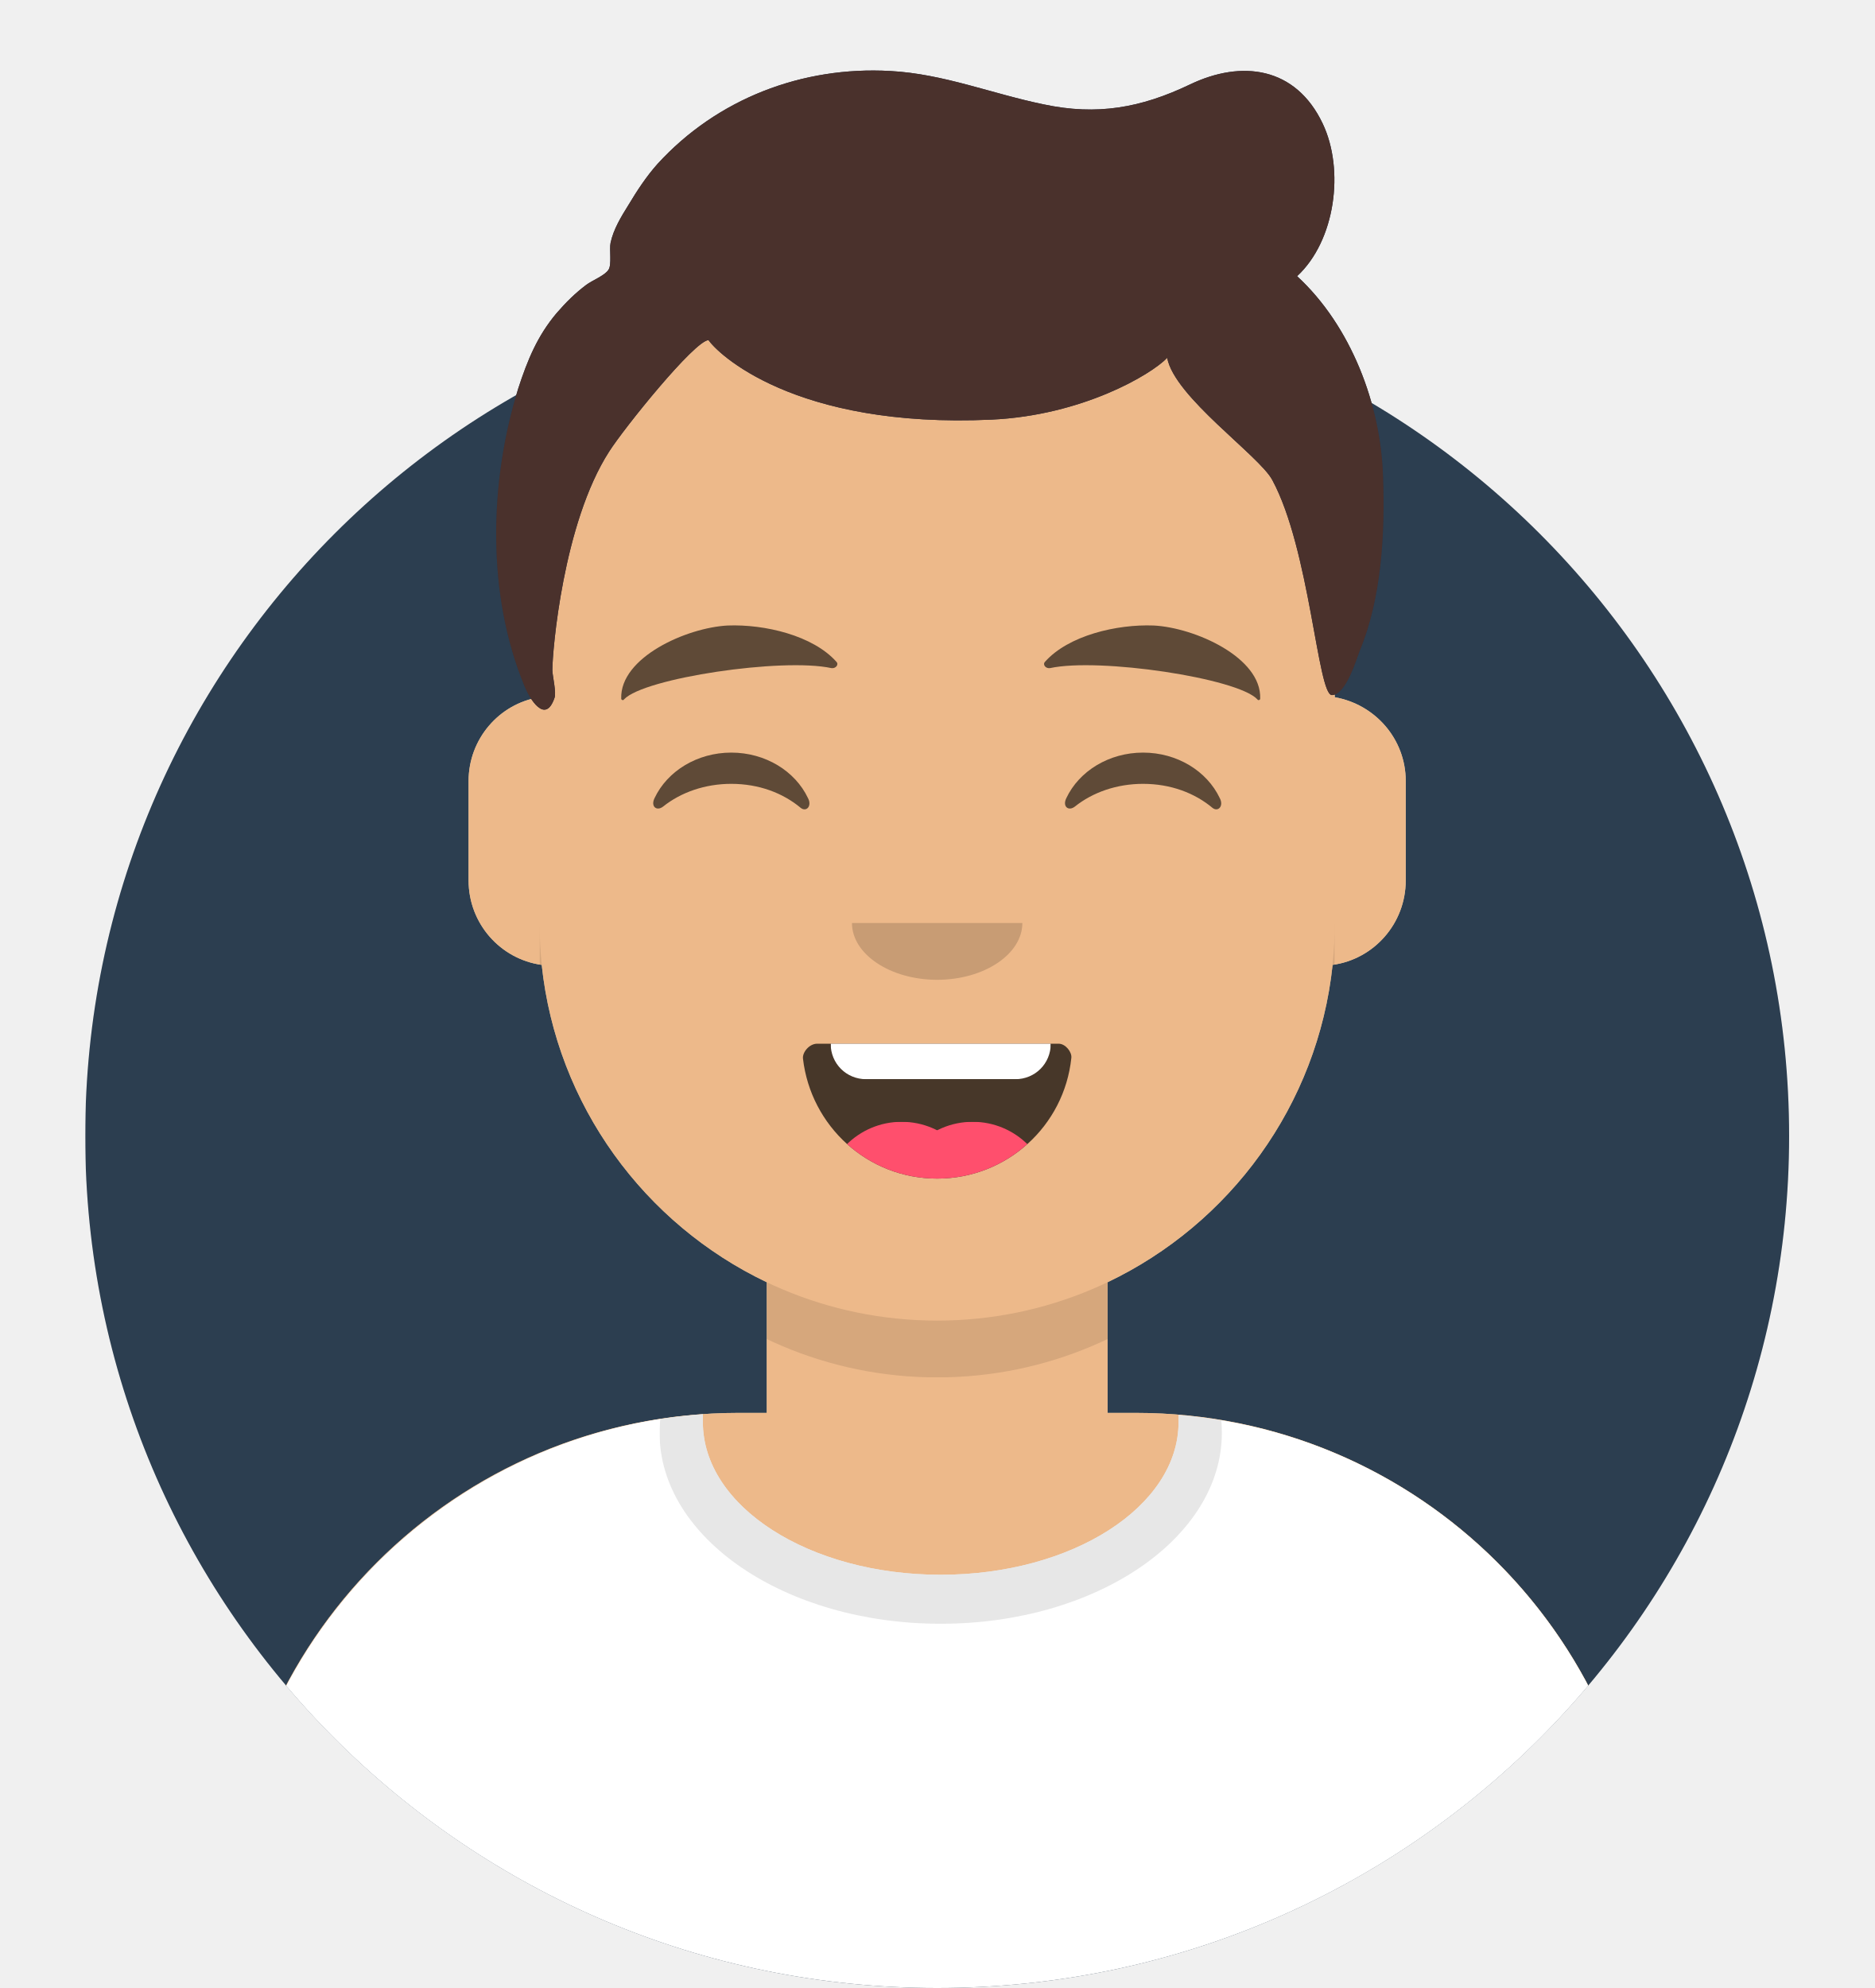
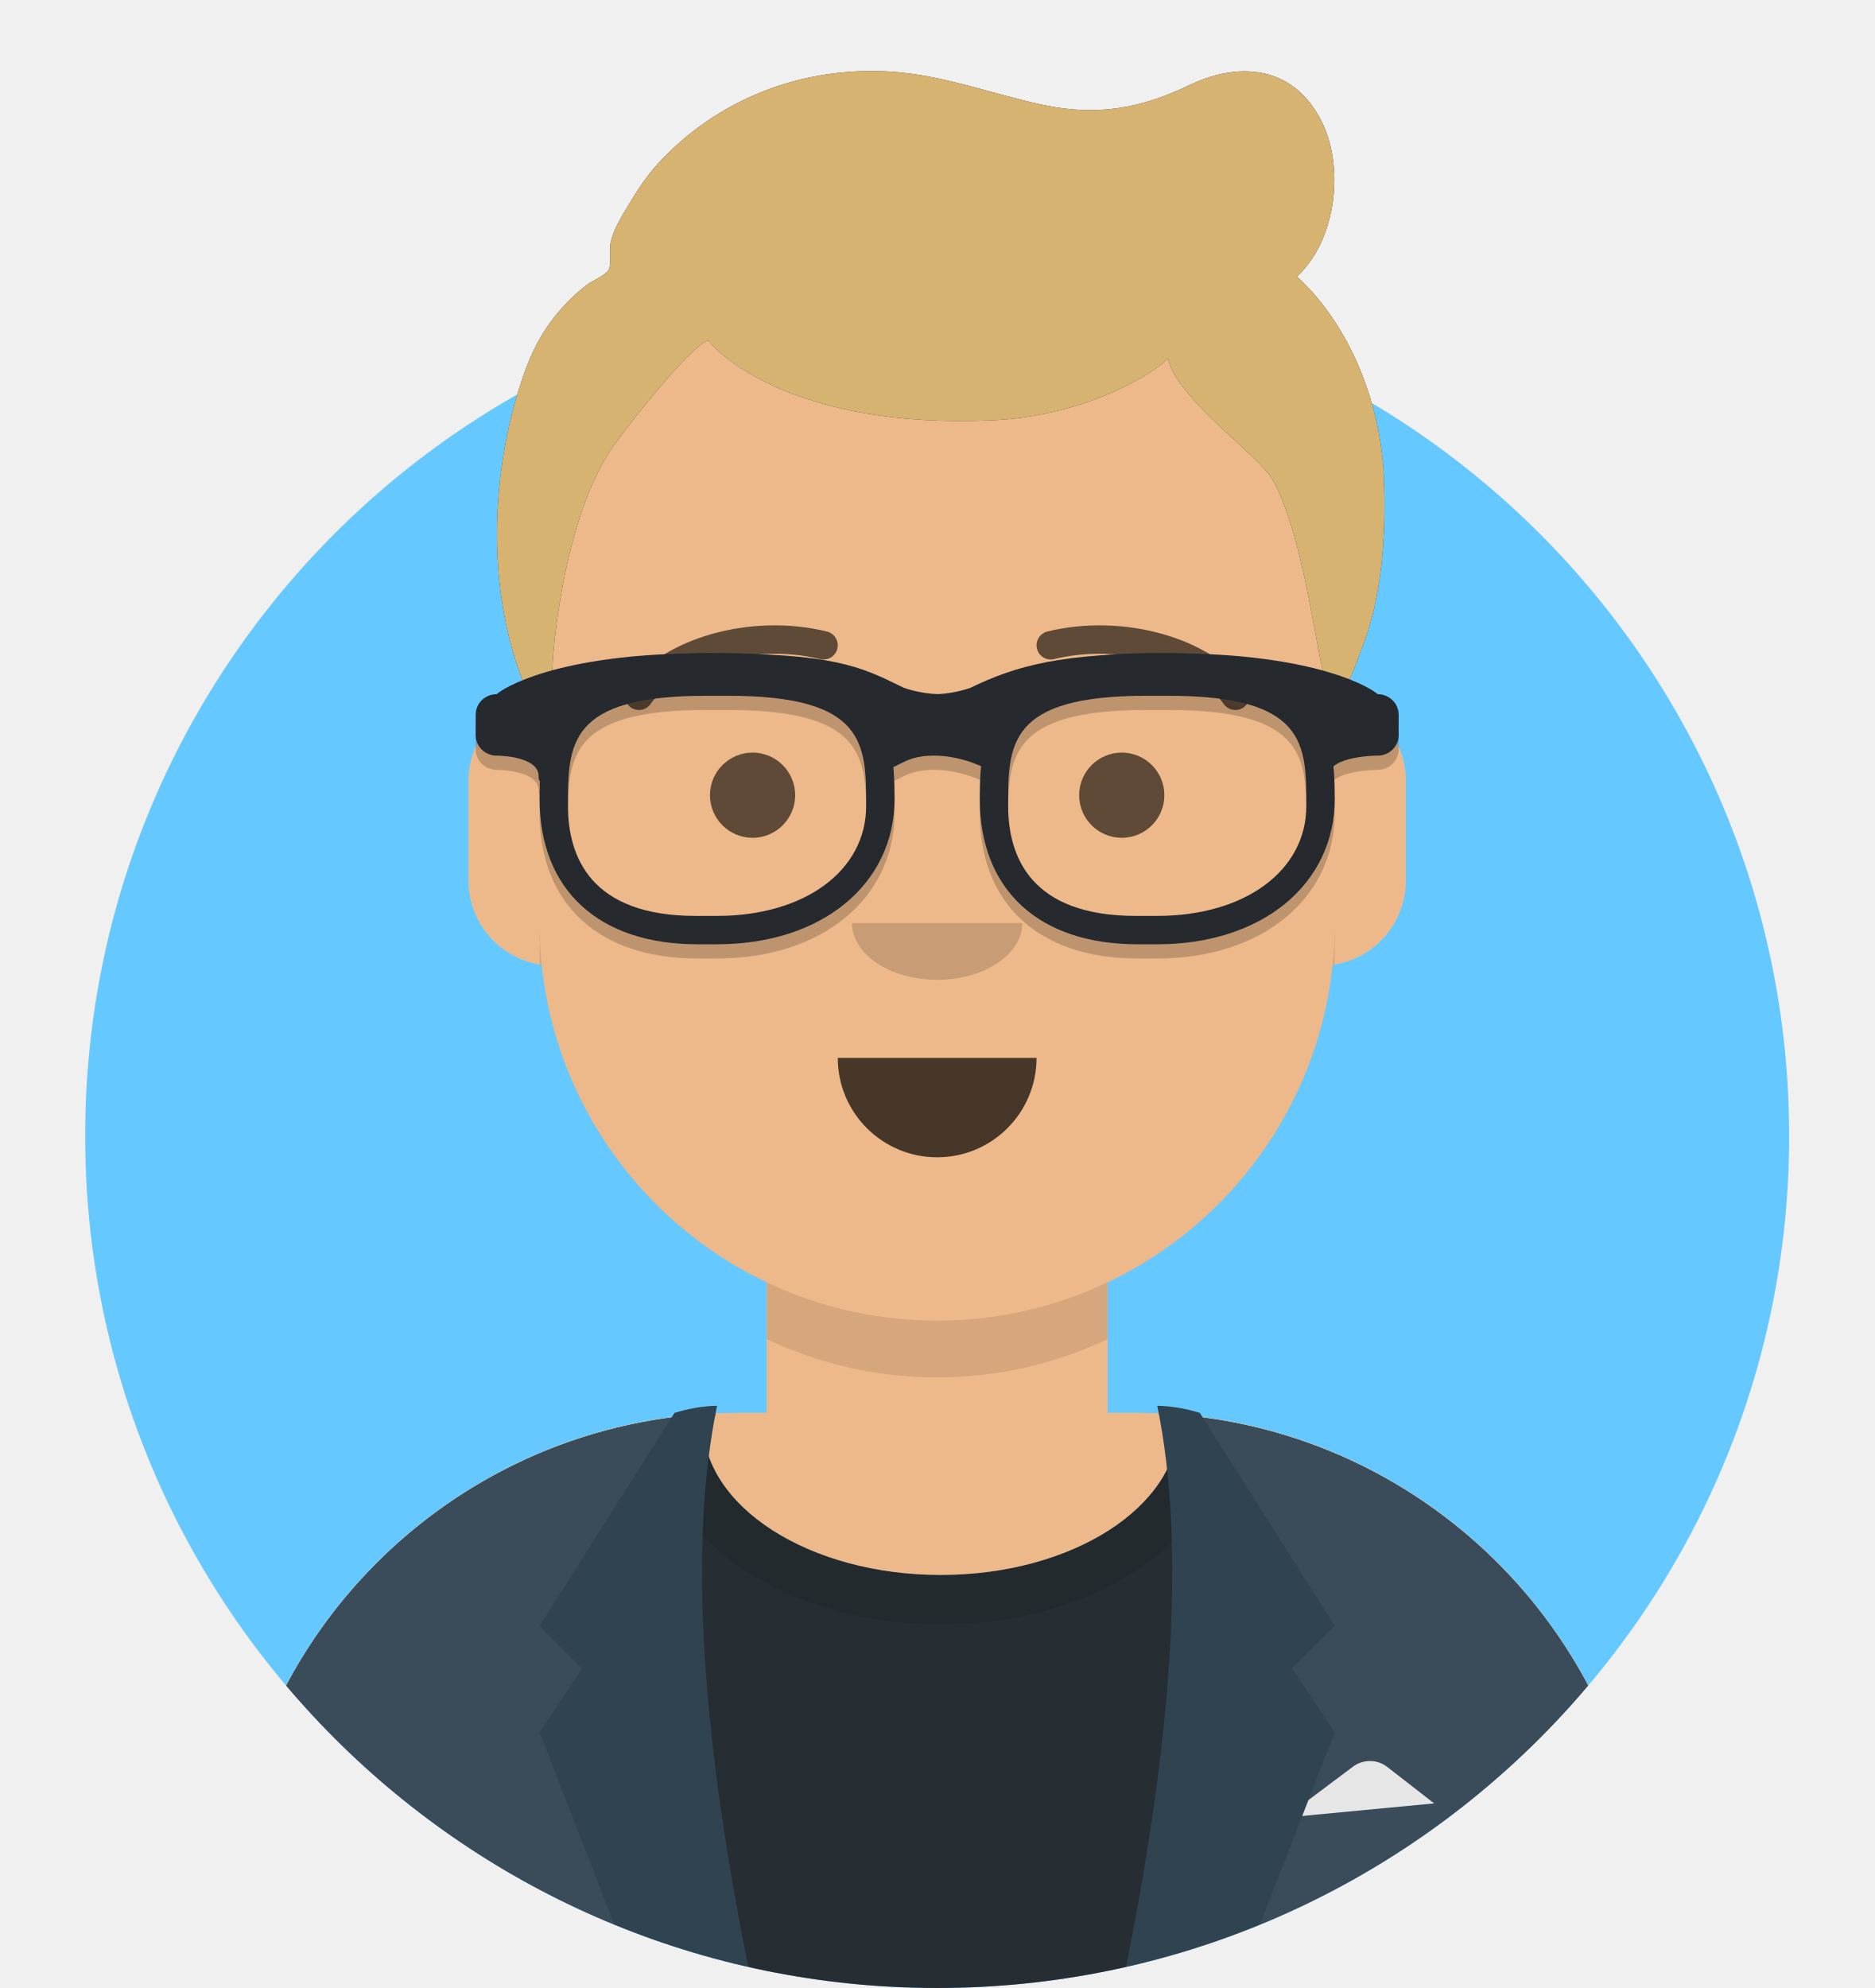
- <svg xmlns="http://www.w3.org/2000/svg" version="1.1" id="Layer_1" x="0px" y="0px" viewBox="0 0 264 280" style="enable-background:new 0 0 264 280;" xml:space="preserve">
-   <style type="text/css">
- 	.st0{fill-rule:evenodd;clip-rule:evenodd;fill:#E6E6E6;}
- 	.st1{filter:url(#Adobe_OpacityMaskFilter);}
- 	.st2{fill-rule:evenodd;clip-rule:evenodd;fill:#FFFFFF;}
- 	.st3{mask:url(#mask-2_1_);}
- 	.st4{fill-rule:evenodd;clip-rule:evenodd;fill:#2C3E50;}
- 	.st5{filter:url(#Adobe_OpacityMaskFilter_1_);}
- 	.st6{mask:url(#mask-4_1_);}
- 	.st7{fill-rule:evenodd;clip-rule:evenodd;fill:#D0C6AC;}
- 	.st8{filter:url(#Adobe_OpacityMaskFilter_2_);}
- 	.st9{mask:url(#mask-6_1_);}
- 	.st10{fill-rule:evenodd;clip-rule:evenodd;fill:#EDB98A;}
- 	.st11{filter:url(#Adobe_OpacityMaskFilter_3_);}
- 	.st12{mask:url(#mask-6_2_);fill-rule:evenodd;clip-rule:evenodd;fill-opacity:0.1;}
- 	.st13{filter:url(#Adobe_OpacityMaskFilter_4_);}
- 	.st14{mask:url(#react-mask-952_1_);}
- 	.st15{filter:url(#Adobe_OpacityMaskFilter_5_);}
- 	.st16{opacity:0.6;mask:url(#react-mask-952_2_);}
- 	.st17{fill-rule:evenodd;clip-rule:evenodd;fill-opacity:0.16;}
- 	.st18{fill-rule:evenodd;clip-rule:evenodd;fill-opacity:0.7;}
- 	.st19{filter:url(#Adobe_OpacityMaskFilter_6_);}
- 	.st20{mask:url(#react-mask-934_1_);fill-rule:evenodd;clip-rule:evenodd;fill:#FFFFFF;}
- 	.st21{filter:url(#Adobe_OpacityMaskFilter_7_);}
- 	.st22{mask:url(#react-mask-934_2_);}
- 	.st23{fill-rule:evenodd;clip-rule:evenodd;fill:#FF4F6D;}
- 	.st24{fill-rule:evenodd;clip-rule:evenodd;fill-opacity:0.6;}
- 	.st25{filter:url(#Adobe_OpacityMaskFilter_8_);}
- 	.st26{mask:url(#react-mask-925_1_);}
- 	.st27{fill-rule:evenodd;clip-rule:evenodd;fill:#28354B;}
- 	.st28{filter:url(#Adobe_OpacityMaskFilter_9_);}
- 	.st29{mask:url(#react-mask-924_1_);}
- 	.st30{fill-rule:evenodd;clip-rule:evenodd;fill:#4A312C;}
- </style>
-   <g>
-     <g transform="translate(-825, -1100)">
+ <svg xmlns="http://www.w3.org/2000/svg" xmlns:xlink="http://www.w3.org/1999/xlink" width="264px" height="280px" viewBox="0 0 264 280" version="1.1">
+   <defs>
+     <circle id="react-path-1" cx="120" cy="120" r="120" />
+     <path d="M12,160 C12,226.274 65.726,280 132,280 C198.274,280 252,226.274 252,160 L264,160 L264,-1.42108547e-14 L-3.19744231e-14,-1.42108547e-14 L-3.19744231e-14,160 L12,160 Z" id="react-path-2" />
+     <path d="M124,144.611 L124,163 L128,163 L128,163 C167.765,163 200,195.235 200,235 L200,244 L0,244 L0,235 C-4.86974701e-15,195.235 32.235,163 72,163 L72,163 L76,163 L76,144.611 C58.763,136.422 46.372,119.687 44.305,99.881 C38.48,99.058 34,94.052 34,88 L34,74 C34,68.054 38.325,63.118 44,62.166 L44,56 L44,56 C44,25.072 69.072,5.68137151e-15 100,0 L100,0 L100,0 C130.928,-5.68137151e-15 156,25.072 156,56 L156,62.166 C161.675,63.118 166,68.054 166,74 L166,88 C166,94.052 161.52,99.058 155.695,99.881 C153.628,119.687 141.237,136.422 124,144.611 Z" id="react-path-3" />
+   </defs>
+   <g id="Avataaar" stroke="none" stroke-width="1" fill="none" fill-rule="evenodd">
+     <g transform="translate(-825, -1100)" id="Avataaar/Circle">
      <g transform="translate(825, 1100)">
-         <g id="Circle" transform="translate(12, 40)">
-           <g id="Circle-Background">
-             <circle class="st0" cx="120" cy="120" r="120" />
-           </g>
-           <defs>
-             <filter id="Adobe_OpacityMaskFilter" filterUnits="userSpaceOnUse" x="0" y="0" width="240" height="240">
-               <feColorMatrix type="matrix" values="1 0 0 0 0  0 1 0 0 0  0 0 1 0 0  0 0 0 1 0" />
-             </filter>
-           </defs>
-           <mask maskUnits="userSpaceOnUse" x="0" y="0" width="240" height="240" id="mask-2_1_">
-             <g class="st1">
-               <circle id="path-1_1_" class="st2" cx="120" cy="120" r="120" />
-             </g>
+         <g id="Circle" stroke-width="1" fill-rule="evenodd" transform="translate(12, 40)">
+           <mask id="react-mask-4" fill="white">
+             <use xlink:href="#react-path-1" />
          </mask>
-           <g class="st3">
-             <rect class="st4" width="240" height="240" />
+           <use id="Circle-Background" fill="#E6E6E6" xlink:href="#react-path-1" />
+           <g id="Color/Palette/Blue-01" mask="url(#react-mask-4)" fill="#65C9FF">
+             <rect id="🖍Color" x="0" y="0" width="240" height="240" />
          </g>
        </g>
-         <g id="Mask">
- 			</g>
-         <defs>
-           <filter id="Adobe_OpacityMaskFilter_1_" filterUnits="userSpaceOnUse" x="-1" y="0" width="265" height="280">
-             <feColorMatrix type="matrix" values="1 0 0 0 0  0 1 0 0 0  0 0 1 0 0  0 0 0 1 0" />
-           </filter>
-         </defs>
-         <mask maskUnits="userSpaceOnUse" x="-1" y="0" width="265" height="280" id="mask-4_1_">
-           <g class="st5">
-             <path id="path-3_1_" class="st2" d="M12,160c0,66.3,53.7,120,120,120s120-53.7,120-120h12V0H0v160H12z" />
-           </g>
+         <mask id="react-mask-5" fill="white">
+           <use xlink:href="#react-path-2" />
        </mask>
-         <g id="Avataaar" class="st6">
+         <g id="Mask" />
+         <g id="Avataaar" stroke-width="1" fill-rule="evenodd" mask="url(#react-mask-5)">
          <g id="Body" transform="translate(32, 36)">
-             <g>
-               <path class="st7" d="M124,144.6V163h4l0,0c39.8,0,72,32.2,72,72v9H0v-9c0-39.8,32.2-72,72-72l0,0h4v-18.4        c-17.2-8.2-29.6-24.9-31.7-44.7C38.5,99.1,34,94.1,34,88V74c0-5.9,4.3-10.9,10-11.8V56l0,0c0-30.9,25.1-56,56-56l0,0l0,0        c30.9,0,56,25.1,56,56v6.2c5.7,1,10,5.9,10,11.8v14c0,6.1-4.5,11.1-10.3,11.9C153.6,119.7,141.2,136.4,124,144.6z" />
-             </g>
-             <defs>
-               <filter id="Adobe_OpacityMaskFilter_2_" filterUnits="userSpaceOnUse" x="-32" y="0" width="264" height="244">
-                 <feColorMatrix type="matrix" values="1 0 0 0 0  0 1 0 0 0  0 0 1 0 0  0 0 0 1 0" />
-               </filter>
-             </defs>
-             <mask maskUnits="userSpaceOnUse" x="-32" y="0" width="264" height="244" id="mask-6_1_">
-               <g class="st8">
-                 <path id="path-5_1_" class="st2" d="M124,144.6V163h4l0,0c39.8,0,72,32.2,72,72v9H0v-9c0-39.8,32.2-72,72-72l0,0h4v-18.4         c-17.2-8.2-29.6-24.9-31.7-44.7C38.5,99.1,34,94.1,34,88V74c0-5.9,4.3-10.9,10-11.8V56l0,0c0-30.9,25.1-56,56-56l0,0l0,0         c30.9,0,56,25.1,56,56v6.2c5.7,1,10,5.9,10,11.8v14c0,6.1-4.5,11.1-10.3,11.9C153.6,119.7,141.2,136.4,124,144.6z" />
-               </g>
+             <mask id="react-mask-6" fill="white">
+               <use xlink:href="#react-path-3" />
            </mask>
-             <g class="st9">
-               <g id="Color" transform="translate(-32, 0)">
-                 <rect class="st10" width="264" height="244" />
+             <use fill="#D0C6AC" xlink:href="#react-path-3" />
+             <g id="Skin/👶🏽-03-Brown" mask="url(#react-mask-6)" fill="#EDB98A">
+               <g transform="translate(0, 0)" id="Color">
+                 <rect x="0" y="0" width="264" height="280" />
              </g>
            </g>
+             <path d="M156,79 L156,102 C156,132.928 130.928,158 100,158 C69.072,158 44,132.928 44,102 L44,79 L44,94 C44,124.928 69.072,150 100,150 C130.928,150 156,124.928 156,94 L156,79 Z" id="Neck-Shadow" fill-opacity="0.1" fill="#000000" mask="url(#react-mask-6)" />
+           </g>
+           <g id="Clothing/Blazer-+-Shirt" transform="translate(0, 170)">
            <defs>
-               <filter id="Adobe_OpacityMaskFilter_3_" filterUnits="userSpaceOnUse" x="44" y="79" width="112" height="79">
-                 <feColorMatrix type="matrix" values="1 0 0 0 0  0 1 0 0 0  0 0 1 0 0  0 0 0 1 0" />
-               </filter>
+               <path d="M133.96,0.295 C170.936,3.325 200,34.294 200,72.052 L200,81 L0,81 L0,72.052 C1.22536245e-14,33.953 29.592,2.765 67.045,0.22 C67.015,0.593 67,0.969 67,1.348 C67,13.211 81.998,22.828 100.5,22.828 C119.002,22.828 134,13.211 134,1.348 C134,0.995 133.987,0.644 133.96,0.295 Z" id="react-path-61" />
            </defs>
-             <mask maskUnits="userSpaceOnUse" x="44" y="79" width="112" height="79" id="mask-6_2_">
-               <g class="st11">
-                 <path id="path-5_2_" class="st2" d="M124,144.6V163h4l0,0c39.8,0,72,32.2,72,72v9H0v-9c0-39.8,32.2-72,72-72l0,0h4v-18.4         c-17.2-8.2-29.6-24.9-31.7-44.7C38.5,99.1,34,94.1,34,88V74c0-5.9,4.3-10.9,10-11.8V56l0,0c0-30.9,25.1-56,56-56l0,0l0,0         c30.9,0,56,25.1,56,56v6.2c5.7,1,10,5.9,10,11.8v14c0,6.1-4.5,11.1-10.3,11.9C153.6,119.7,141.2,136.4,124,144.6z" />
+             <g id="Shirt" transform="translate(32, 29)">
+               <mask id="react-mask-62" fill="white">
+                 <use xlink:href="#react-path-61" />
+               </mask>
+               <use id="Clothes" fill="#E6E6E6" xlink:href="#react-path-61" />
+               <g id="Color/Palette/Black" mask="url(#react-mask-62)" fill="#262E33">
+                 <g transform="translate(-32, -29)" id="🖍Color">
+                   <rect x="0" y="0" width="264" height="110" />
+                 </g>
              </g>
-             </mask>
-             <path id="Neck-Shadow" class="st12" d="M156,79v23c0,30.9-25.1,56-56,56s-56-25.1-56-56V79v15c0,30.9,25.1,56,56,56       s56-25.1,56-56V79z" />
+               <g id="Shadowy" opacity="0.6" mask="url(#react-mask-62)" fill-opacity="0.16" fill="#000000">
+                 <g transform="translate(60, -25)" id="Hola-👋🏼">
+                   <ellipse cx="40.5" cy="27.848" rx="39.635" ry="26.914" />
+                 </g>
+               </g>
+             </g>
+             <g id="Blazer" transform="translate(32, 28)">
+               <path d="M68.785,1.122 C30.512,2.804 -1.89486556e-14,34.365 -1.42108547e-14,73.052 L0,73.052 L0,82 L69.362,82 C65.961,69.92 64,55.709 64,40.5 C64,26.173 65.74,12.731 68.785,1.122 Z M131.638,82 L200,82 L200,73.052 C200,34.707 170.025,3.363 132.229,1.174 C135.265,12.771 137,26.194 137,40.5 C137,55.709 135.039,69.92 131.638,82 Z" id="Saco" fill="#3A4C5A" />
+               <path d="M149,58 L158.556,50.833 L158.556,50.833 C159.999,49.751 161.988,49.768 163.412,50.876 L170,56 L149,58 Z" id="Pocket-hanky" fill="#E6E6E6" />
+               <path d="M69,1.13686838e-13 C65,19.333 66.667,46.667 74,82 L58,82 L44,46 L50,37 L44,31 L63,1 C65.028,0.369 67.028,0.036 69,1.13686838e-13 Z" id="Wing" fill="#2F4351" />
+               <path d="M151,1.13686838e-13 C147,19.333 148.667,46.667 156,82 L140,82 L126,46 L132,37 L126,31 L145,1 C147.028,0.369 149.028,0.036 151,1.13686838e-13 Z" id="Wing" fill="#2F4351" transform="translate(141, 41) scale(-1, 1) translate(-141, -41) " />
+             </g>
          </g>
-           <g transform="translate(0, 170)">
-             <g id="Clothes">
-               <path class="st0" d="M166,29.3c37,3,66,34,66,71.8v8.9H32v-8.9C32,63,61.6,31.8,99,29.2c0,0.4,0,0.7,0,1.1        c0,11.9,15,21.5,33.5,21.5S166,42.2,166,30.3C166,30,166,29.6,166,29.3z" />
+           <g id="Face" transform="translate(76, 82)" fill="#000000">
+             <g id="Mouth/Default" transform="translate(2, 52)" fill-opacity="0.7">
+               <path d="M40,15 C40,22.732 46.268,29 54,29 L54,29 C61.732,29 68,22.732 68,15" id="Mouth" />
            </g>
-             <defs>
-               <filter id="Adobe_OpacityMaskFilter_4_" filterUnits="userSpaceOnUse" x="0" y="0" width="264" height="110">
-                 <feColorMatrix type="matrix" values="1 0 0 0 0  0 1 0 0 0  0 0 1 0 0  0 0 0 1 0" />
-               </filter>
-             </defs>
-             <mask maskUnits="userSpaceOnUse" x="0" y="0" width="264" height="110" id="react-mask-952_1_">
-               <g class="st13">
-                 <path id="react-path-951_1_" class="st2" d="M166,29.3c37,3,66,34,66,71.8v8.9H32v-8.9C32,63,61.6,31.8,99,29.2         c0,0.4,0,0.7,0,1.1c0,11.9,15,21.5,33.5,21.5S166,42.2,166,30.3C166,30,166,29.6,166,29.3z" />
-               </g>
-             </mask>
-             <g class="st14">
-               <rect class="st2" width="264" height="110" />
+             <g id="Nose/Default" transform="translate(28, 40)" fill-opacity="0.16">
+               <path d="M16,8 C16,12.418 21.373,16 28,16 L28,16 C34.627,16 40,12.418 40,8" id="Nose" />
            </g>
-             <defs>
-               <filter id="Adobe_OpacityMaskFilter_5_" filterUnits="userSpaceOnUse" x="92.9" y="4.9" width="79.3" height="53.8">
-                 <feColorMatrix type="matrix" values="1 0 0 0 0  0 1 0 0 0  0 0 1 0 0  0 0 0 1 0" />
-               </filter>
-             </defs>
-             <mask maskUnits="userSpaceOnUse" x="92.9" y="4.9" width="79.3" height="53.8" id="react-mask-952_2_">
-               <g class="st15">
-                 <path id="react-path-951_2_" class="st2" d="M166,29.3c37,3,66,34,66,71.8v8.9H32v-8.9C32,63,61.6,31.8,99,29.2         c0,0.4,0,0.7,0,1.1c0,11.9,15,21.5,33.5,21.5S166,42.2,166,30.3C166,30,166,29.6,166,29.3z" />
-               </g>
-             </mask>
-             <g id="Shadowy" class="st16">
-               <g transform="translate(92, 4)">
-                 <ellipse class="st17" cx="40.5" cy="27.8" rx="39.6" ry="26.9" />
+             <g id="Eyes/Default-😀" transform="translate(0, 8)" fill-opacity="0.6">
+               <circle id="Eye" cx="30" cy="22" r="6" />
+               <circle id="Eye" cx="82" cy="22" r="6" />
+             </g>
+             <g id="Eyebrow/Outline/Default" fill-opacity="0.6">
+               <g id="I-Browse" transform="translate(12, 6)">
+                 <path d="M3.63,11.159 C7.545,5.65 18.278,2.561 27.523,4.831 C28.596,5.095 29.679,4.439 29.942,3.366 C30.206,2.293 29.55,1.21 28.477,0.947 C17.74,-1.69 5.312,1.887 0.37,8.841 C-0.27,9.742 -0.059,10.99 0.841,11.63 C1.742,12.27 2.99,12.059 3.63,11.159 Z" id="Eyebrow" fill-rule="nonzero" />
+                 <path d="M61.63,11.159 C65.545,5.65 76.278,2.561 85.523,4.831 C86.596,5.095 87.679,4.439 87.942,3.366 C88.206,2.293 87.55,1.21 86.477,0.947 C75.74,-1.69 63.312,1.887 58.37,8.841 C57.73,9.742 57.941,10.99 58.841,11.63 C59.742,12.27 60.99,12.059 61.63,11.159 Z" id="Eyebrow" fill-rule="nonzero" transform="translate(73.00015, 6.039198) scale(-1, 1) translate(-73.00015, -6.039198) " />
              </g>
            </g>
          </g>
-           <g id="Face" transform="translate(76, 82)">
-             <g transform="translate(2, 52)">
-               <g id="Mouth">
-                 <path class="st18" d="M35.1,15.1C36.2,24.6,44.2,32,54,32c9.8,0,17.9-7.4,18.9-17c0.1-0.8-0.8-2-1.8-2c-14.9,0-26.3,0-34,0         C36,13,35,14.2,35.1,15.1z" />
-               </g>
-               <defs>
-                 <filter id="Adobe_OpacityMaskFilter_6_" filterUnits="userSpaceOnUse" x="39" y="2" width="31" height="16">
-                   <feColorMatrix type="matrix" values="1 0 0 0 0  0 1 0 0 0  0 0 1 0 0  0 0 0 1 0" />
-                 </filter>
-               </defs>
-               <mask maskUnits="userSpaceOnUse" x="39" y="2" width="31" height="16" id="react-mask-934_1_">
-                 <g class="st19">
-                   <path id="react-path-933_1_" class="st2" d="M35.1,15.1C36.2,24.6,44.2,32,54,32c9.8,0,17.9-7.4,18.9-17          c0.1-0.8-0.8-2-1.8-2c-14.9,0-26.3,0-34,0C36,13,35,14.2,35.1,15.1z" />
-                 </g>
-               </mask>
-               <path id="Teeth" class="st20" d="M44,2h21c2.8,0,5,2.2,5,5v6c0,2.8-2.2,5-5,5H44c-2.8,0-5-2.2-5-5V7C39,4.2,41.2,2,44,2z" />
-               <defs>
-                 <filter id="Adobe_OpacityMaskFilter_7_" filterUnits="userSpaceOnUse" x="38" y="24" width="32" height="22">
-                   <feColorMatrix type="matrix" values="1 0 0 0 0  0 1 0 0 0  0 0 1 0 0  0 0 0 1 0" />
-                 </filter>
-               </defs>
-               <mask maskUnits="userSpaceOnUse" x="38" y="24" width="32" height="22" id="react-mask-934_2_">
-                 <g class="st21">
-                   <path id="react-path-933_2_" class="st2" d="M35.1,15.1C36.2,24.6,44.2,32,54,32c9.8,0,17.9-7.4,18.9-17          c0.1-0.8-0.8-2-1.8-2c-14.9,0-26.3,0-34,0C36,13,35,14.2,35.1,15.1z" />
-                 </g>
-               </mask>
-               <g id="Tongue" class="st22">
-                 <g transform="translate(38, 24)">
-                   <circle class="st23" cx="11" cy="11" r="11" />
-                   <circle class="st23" cx="21" cy="11" r="11" />
-                 </g>
-               </g>
-             </g>
-             <g transform="translate(28, 40)">
-               <path id="Nose" class="st17" d="M16,8c0,4.4,5.4,8,12,8l0,0c6.6,0,12-3.6,12-8" />
-             </g>
-             <g transform="translate(0, 8)">
-               <path id="Squint" class="st24" d="M16.2,22.4C18,18.6,22.2,16,27,16c4.8,0,9,2.6,10.8,6.4c0.6,1.1-0.2,2-1,1.4        c-2.5-2.1-5.9-3.4-9.8-3.4c-3.7,0-7.1,1.2-9.6,3.2C16.5,24.3,15.6,23.6,16.2,22.4z" />
-               <path class="st24" d="M74.2,22.4C76,18.6,80.2,16,85,16c4.8,0,9,2.6,10.8,6.4c0.6,1.1-0.2,2-1,1.4c-2.5-2.1-5.9-3.4-9.8-3.4        c-3.7,0-7.1,1.2-9.6,3.2C74.5,24.3,73.6,23.6,74.2,22.4z" />
-             </g>
-             <g>
-               <path id="Eyebrow" class="st24" d="M26.5,6.1c-5.8,0.3-15.2,4.5-15,10.3c0,0.2,0.3,0.3,0.4,0.1c2.8-3,22.3-5.9,29.2-4.4        c0.6,0.1,1.1-0.5,0.7-0.9C38.5,7.5,31.7,5.9,26.5,6.1" />
-               <path class="st24" d="M86.5,6.1c5.8,0.3,15.2,4.5,15,10.3c0,0.2-0.3,0.3-0.4,0.1c-2.8-3-22.3-5.9-29.2-4.4        c-0.6,0.1-1.1-0.5-0.7-0.9C74.5,7.5,81.3,5.9,86.5,6.1" />
-             </g>
-           </g>
-           <g id="Top">
+           <g id="Top" stroke-width="1" fill-rule="evenodd">
            <defs>
-               <filter id="Adobe_OpacityMaskFilter_8_" filterUnits="userSpaceOnUse" x="-1" y="0" width="264" height="280">
-                 <feColorMatrix type="matrix" values="1 0 0 0 0  0 1 0 0 0  0 0 1 0 0  0 0 0 1 0" />
+               <rect id="react-path-29" x="0" y="0" width="264" height="280" />
+               <path d="M183.68,38.949 C189.086,33.999 190.387,23.962 187.318,17.449 C183.549,9.454 175.901,8.452 168.572,11.969 C161.664,15.284 155.515,16.388 147.95,14.782 C140.692,13.241 133.806,10.523 126.303,10.076 C113.978,9.343 102.003,13.915 93.603,23.129 C92,24.887 90.709,26.897 89.488,28.934 C88.512,30.564 87.411,32.313 86.995,34.192 C86.797,35.086 87.165,37.29 86.72,38.022 C86.239,38.812 84.424,39.537 83.651,40.124 C82.084,41.313 80.727,42.654 79.471,44.171 C76.805,47.393 75.338,50.758 74.103,54.743 C70.001,67.988 69.653,83.741 74.957,96.747 C75.664,98.481 77.855,102.099 79.143,98.385 C79.398,97.651 78.809,95.191 78.81,94.45 C78.815,91.73 80.316,73.721 86.857,63.633 C88.986,60.349 98.83,48.052 100.841,47.954 C101.906,49.646 112.721,60.462 140.783,59.195 C153.445,58.623 163.183,52.934 165.521,50.468 C166.549,56.001 178.513,64.284 180.336,67.692 C185.603,77.538 186.771,97.996 188.781,97.957 C190.791,97.919 192.234,92.72 192.648,91.727 C195.72,84.352 196.243,75.095 195.915,67.168 C195.488,56.966 191.277,45.942 183.68,38.949 Z" id="react-path-28" />
+               <filter x="-0.8%" y="-2.0%" width="101.5%" height="108.0%" filterUnits="objectBoundingBox" id="react-filter-25">
+                 <feOffset dx="0" dy="2" in="SourceAlpha" result="shadowOffsetOuter1" />
+                 <feColorMatrix values="0 0 0 0 0   0 0 0 0 0   0 0 0 0 0  0 0 0 0.16 0" type="matrix" in="shadowOffsetOuter1" result="shadowMatrixOuter1" />
+                 <feMerge>
+                   <feMergeNode in="shadowMatrixOuter1" />
+                   <feMergeNode in="SourceGraphic" />
+                 </feMerge>
              </filter>
            </defs>
-             <mask maskUnits="userSpaceOnUse" x="-1" y="0" width="264" height="280" id="react-mask-925_1_">
-               <g class="st25">
-                 <rect id="react-path-927_1_" class="st2" width="264" height="280" />
-               </g>
+             <mask id="react-mask-27" fill="white">
+               <use xlink:href="#react-path-29" />
            </mask>
-             <g class="st26">
+             <g id="Mask" />
+             <g id="Top/Short-Hair/Short-Waved" mask="url(#react-mask-27)">
              <g transform="translate(-1, 0)">
-                 <g id="Short-Hair">
-                   <path class="st27" d="M183.7,38.9c5.4-5,6.7-15,3.6-21.5c-3.8-8-11.4-9-18.7-5.5c-6.9,3.3-13.1,4.4-20.6,2.8          c-7.3-1.5-14.1-4.3-21.6-4.7C114,9.3,102,13.9,93.6,23.1c-1.6,1.8-2.9,3.8-4.1,5.8c-1,1.6-2.1,3.4-2.5,5.3          c-0.2,0.9,0.2,3.1-0.3,3.8c-0.5,0.8-2.3,1.5-3.1,2.1c-1.6,1.2-2.9,2.5-4.2,4c-2.7,3.2-4.1,6.6-5.4,10.6          c-4.1,13.2-4.5,29,0.9,42c0.7,1.7,2.9,5.4,4.2,1.6c0.3-0.7-0.3-3.2-0.3-3.9c0-2.7,1.5-20.7,8-30.8c2.1-3.3,12-15.6,14-15.7          c1.1,1.7,11.9,12.5,39.9,11.2c12.7-0.6,22.4-6.3,24.7-8.7c1,5.5,13,13.8,14.8,17.2c5.3,9.8,6.4,30.3,8.4,30.3          s3.5-5.2,3.9-6.2c3.1-7.4,3.6-16.6,3.3-24.6C195.5,57,191.3,45.9,183.7,38.9z" />
+                 <mask id="react-mask-26" fill="white">
+                   <use xlink:href="#react-path-28" />
+                 </mask>
+                 <use id="Short-Hair" stroke="none" fill="#28354B" fill-rule="evenodd" xlink:href="#react-path-28" />
+                 <g id="Skin/👶🏽-03-Brown" mask="url(#react-mask-26)" fill="#D6B370">
+                   <g transform="translate(0, 0) " id="Color">
+                     <rect x="0" y="0" width="264" height="280" />
+                   </g>
                </g>
-                 <defs>
-                   <filter id="Adobe_OpacityMaskFilter_9_" filterUnits="userSpaceOnUse" x="0" y="0" width="264" height="280">
-                     <feColorMatrix type="matrix" values="1 0 0 0 0  0 1 0 0 0  0 0 1 0 0  0 0 0 1 0" />
-                   </filter>
-                 </defs>
-                 <mask maskUnits="userSpaceOnUse" x="0" y="0" width="264" height="280" id="react-mask-924_1_">
-                   <g class="st28">
-                     <path id="react-path-926_1_" class="st2" d="M183.7,38.9c5.4-5,6.7-15,3.6-21.5c-3.8-8-11.4-9-18.7-5.5           c-6.9,3.3-13.1,4.4-20.6,2.8c-7.3-1.5-14.1-4.3-21.6-4.7C114,9.3,102,13.9,93.6,23.1c-1.6,1.8-2.9,3.8-4.1,5.8           c-1,1.6-2.1,3.4-2.5,5.3c-0.2,0.9,0.2,3.1-0.3,3.8c-0.5,0.8-2.3,1.5-3.1,2.1c-1.6,1.2-2.9,2.5-4.2,4           c-2.7,3.2-4.1,6.6-5.4,10.6c-4.1,13.2-4.5,29,0.9,42c0.7,1.7,2.9,5.4,4.2,1.6c0.3-0.7-0.3-3.2-0.3-3.9           c0-2.7,1.5-20.7,8-30.8c2.1-3.3,12-15.6,14-15.7c1.1,1.7,11.9,12.5,39.9,11.2c12.7-0.6,22.4-6.3,24.7-8.7           c1,5.5,13,13.8,14.8,17.2c5.3,9.8,6.4,30.3,8.4,30.3s3.5-5.2,3.9-6.2c3.1-7.4,3.6-16.6,3.3-24.6           C195.5,57,191.3,45.9,183.7,38.9z" />
-                   </g>
-                 </mask>
-                 <g class="st29">
-                   <g transform="translate(0, 0) ">
-                     <rect class="st30" width="264" height="280" />
+                 <g id="Top/_Resources/Prescription-02" fill="none" transform="translate(62, 85)" stroke-width="1">
+                   <defs>
+                     <filter x="-0.8%" y="-2.4%" width="101.5%" height="109.8%" filterUnits="objectBoundingBox" id="react-filter-39">
+                       <feOffset dx="0" dy="2" in="SourceAlpha" result="shadowOffsetOuter1" />
+                       <feColorMatrix values="0 0 0 0 0   0 0 0 0 0   0 0 0 0 0  0 0 0 0.2 0" type="matrix" in="shadowOffsetOuter1" result="shadowMatrixOuter1" />
+                       <feMerge>
+                         <feMergeNode in="shadowMatrixOuter1" />
+                         <feMergeNode in="SourceGraphic" />
+                       </feMerge>
+                     </filter>
+                   </defs>
+                   <g id="Wayfarers" filter="url(#react-filter-39)" transform="translate(6, 7)" fill="#252C2F">
+                     <path d="M34,41 L31.242,41 C17.315,41 9,33.336 9,20.5 C9,10.127 10.817,0 32.53,0 L35.47,0 C57.183,0 59,10.127 59,20.5 C59,32.569 48.721,41 34,41 Z M32.385,6 C13,6 13,12.841 13,21.502 C13,28.572 16.116,37 30.971,37 L34,37 C46.365,37 55,30.627 55,21.502 C55,12.841 55,6 35.615,6 L32.385,6 Z" id="Left" fill-rule="nonzero" />
+                     <path d="M96,41 L93.242,41 C79.315,41 71,33.336 71,20.5 C71,10.127 72.817,0 94.53,0 L97.47,0 C119.183,0 121,10.127 121,20.5 C121,32.569 110.721,41 96,41 Z M94.385,6 C75,6 75,12.841 75,21.502 C75,28.572 78.119,37 92.971,37 L96,37 C108.365,37 117,30.627 117,21.502 C117,12.841 117,6 97.615,6 L94.385,6 Z" id="Right" fill-rule="nonzero" />
+                     <path d="M2.955,5.772 C3.646,5.096 11.21,0 32.5,0 C50.351,0 54.13,1.853 59.85,4.652 L60.269,4.859 C60.667,4.999 62.7,5.69 65.079,5.766 C67.246,5.673 69.1,5.085 69.642,4.897 C76.17,1.722 82.561,0 97.5,0 C118.79,0 126.354,5.096 127.045,5.772 C128.679,5.772 130,7.062 130,8.657 L130,11.543 C130,13.139 128.679,14.429 127.045,14.429 C127.045,14.429 120.144,14.429 120.144,17.315 C120.144,20.2 118.182,13.139 118.182,11.543 L118.182,8.732 C114.579,7.353 108.128,4.786 97.5,4.786 C85.658,4.786 79.761,6.886 74.702,8.971 L74.759,9.108 L74.756,11.094 L72.539,16.444 L69.8,15.361 C69.556,15.264 69.028,15.09 68.296,14.91 C66.256,14.407 64.159,14.254 62.304,14.634 C61.624,14.774 60.992,14.984 60.413,15.267 L57.77,16.558 L55.127,11.396 L55.244,9.102 L55.325,8.907 C50.962,6.874 46.939,4.786 32.5,4.786 C21.872,4.786 15.422,7.352 11.818,8.731 L11.818,11.543 C11.818,13.139 8.864,20.2 8.864,17.315 C8.864,14.429 2.955,14.429 2.955,14.429 C1.324,14.429 0,13.139 0,11.543 L0,8.657 C0,7.062 1.324,5.772 2.955,5.772 Z" id="Stuff" fill-rule="nonzero" />
                  </g>
                </g>
              </g>
            </g>
          </g>
        </g>
      </g>
    </g>
  </g>
</svg>
